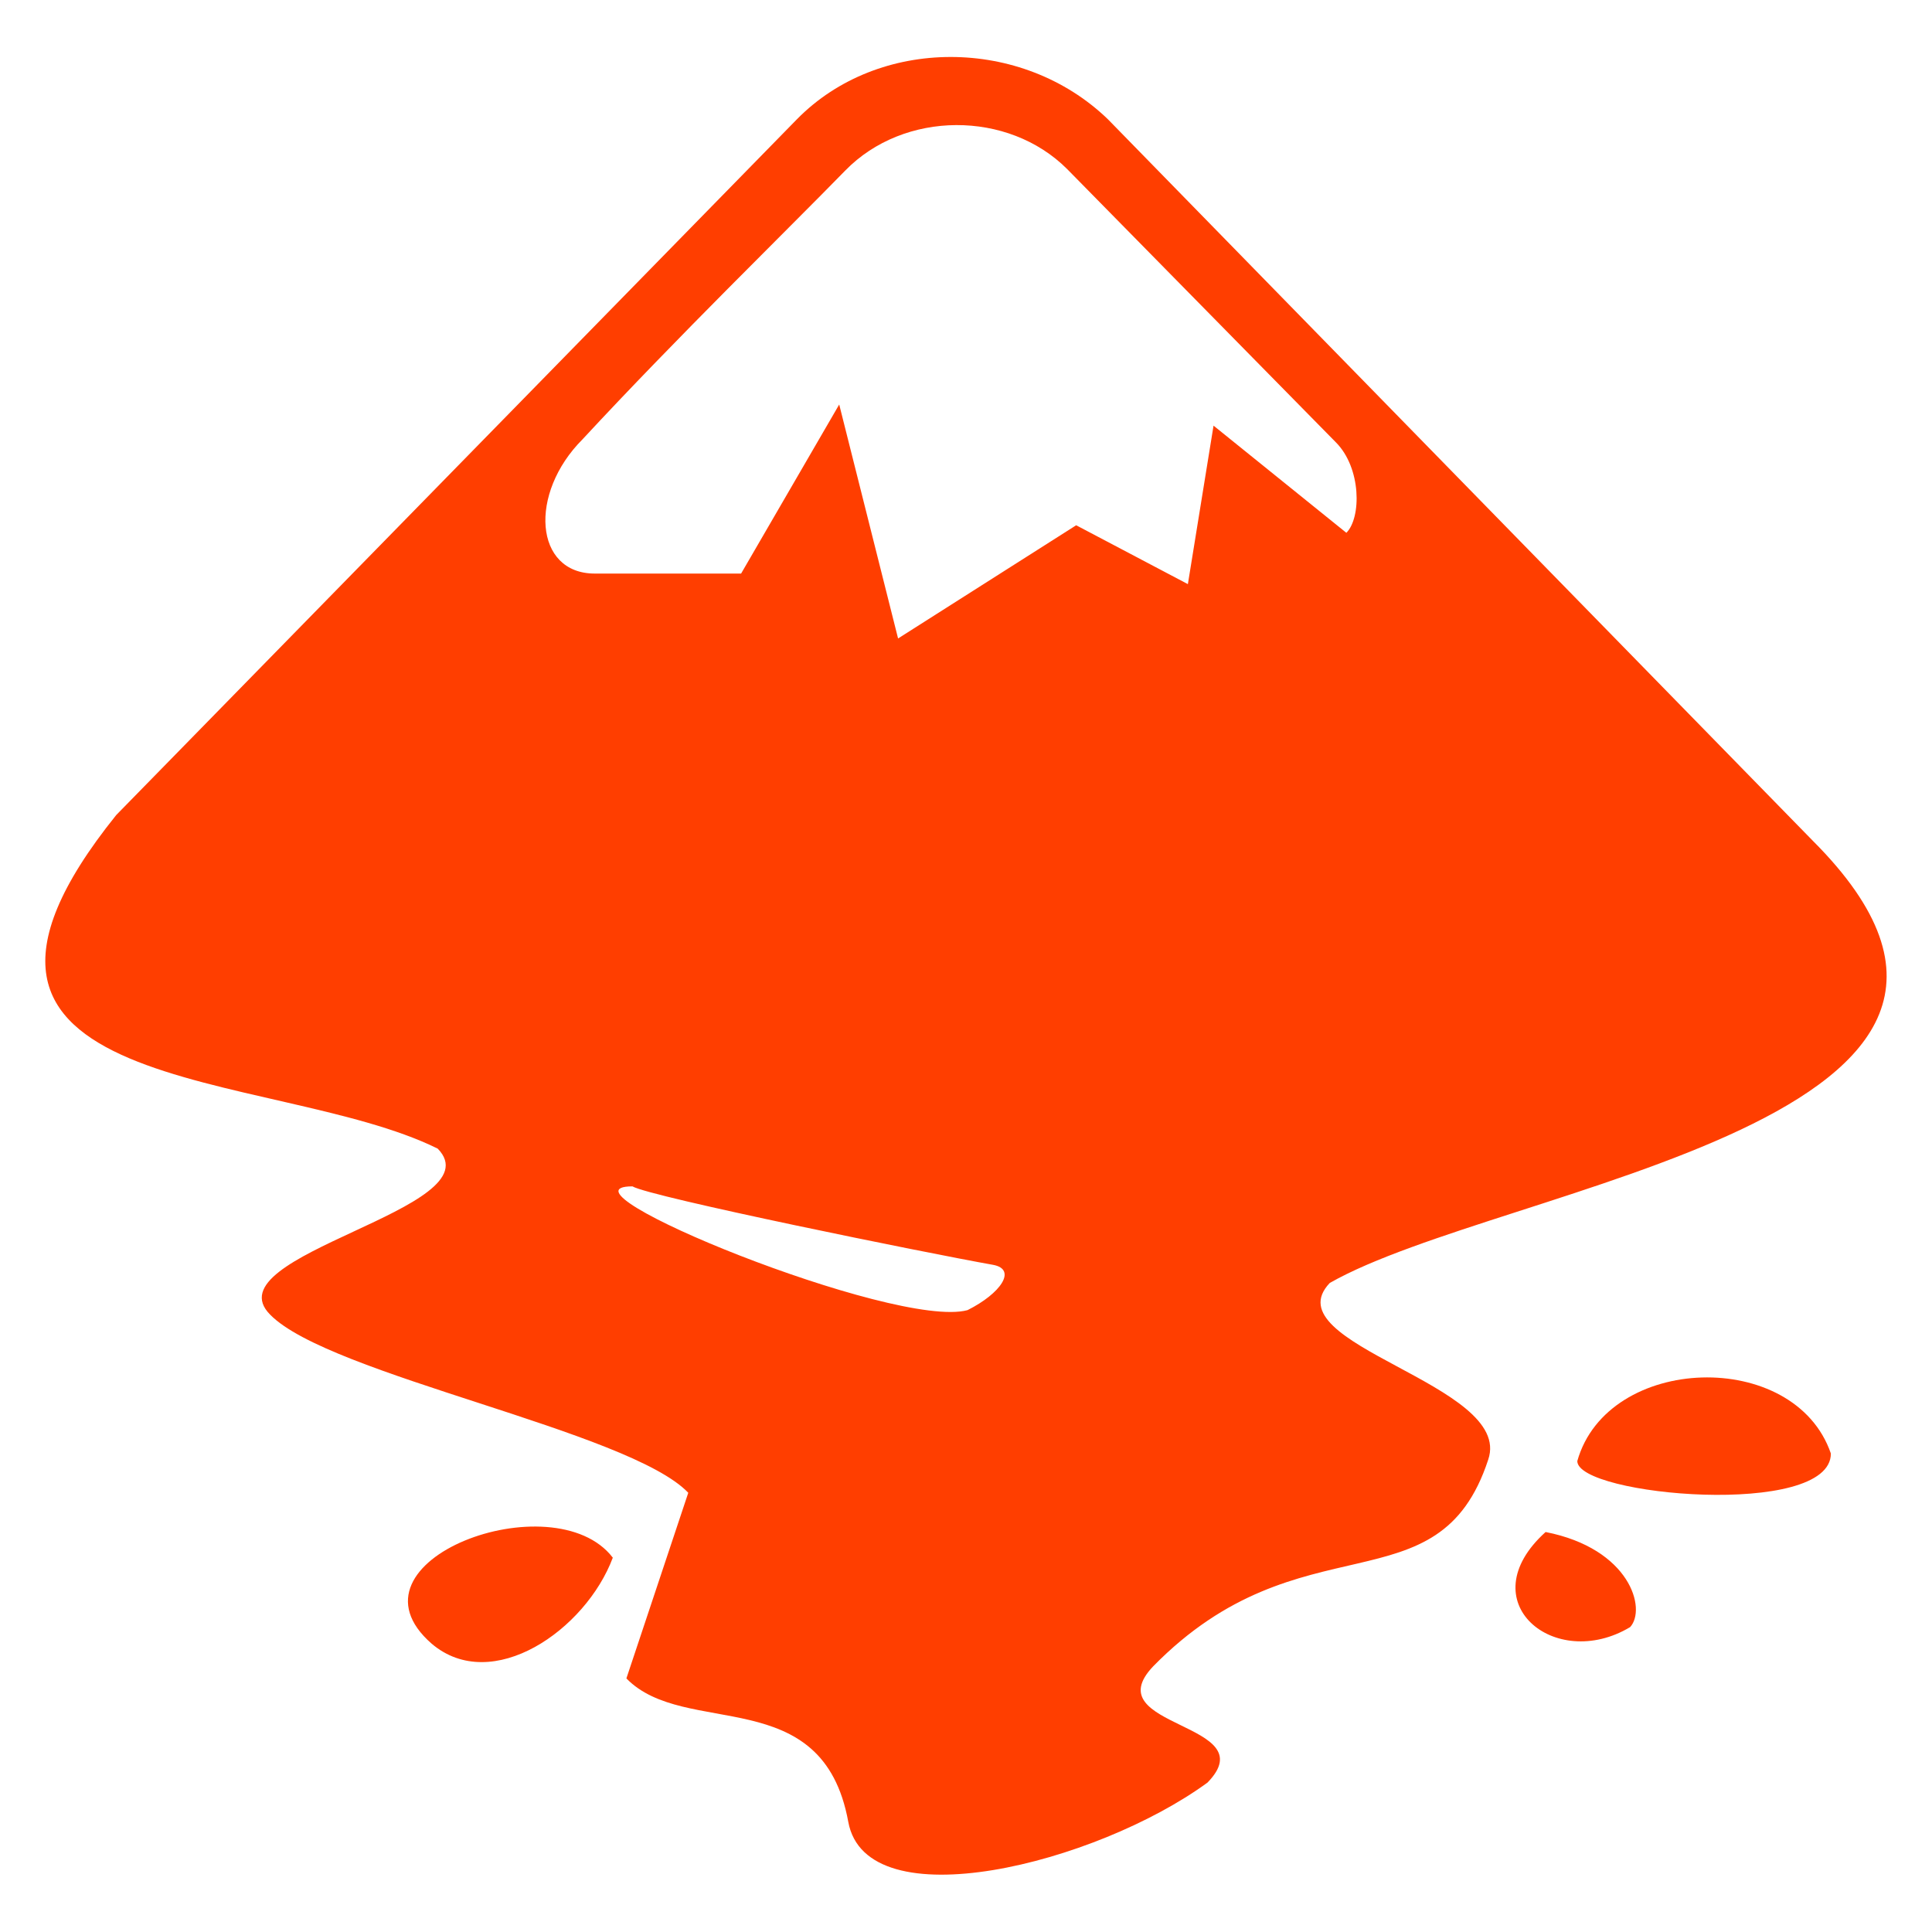
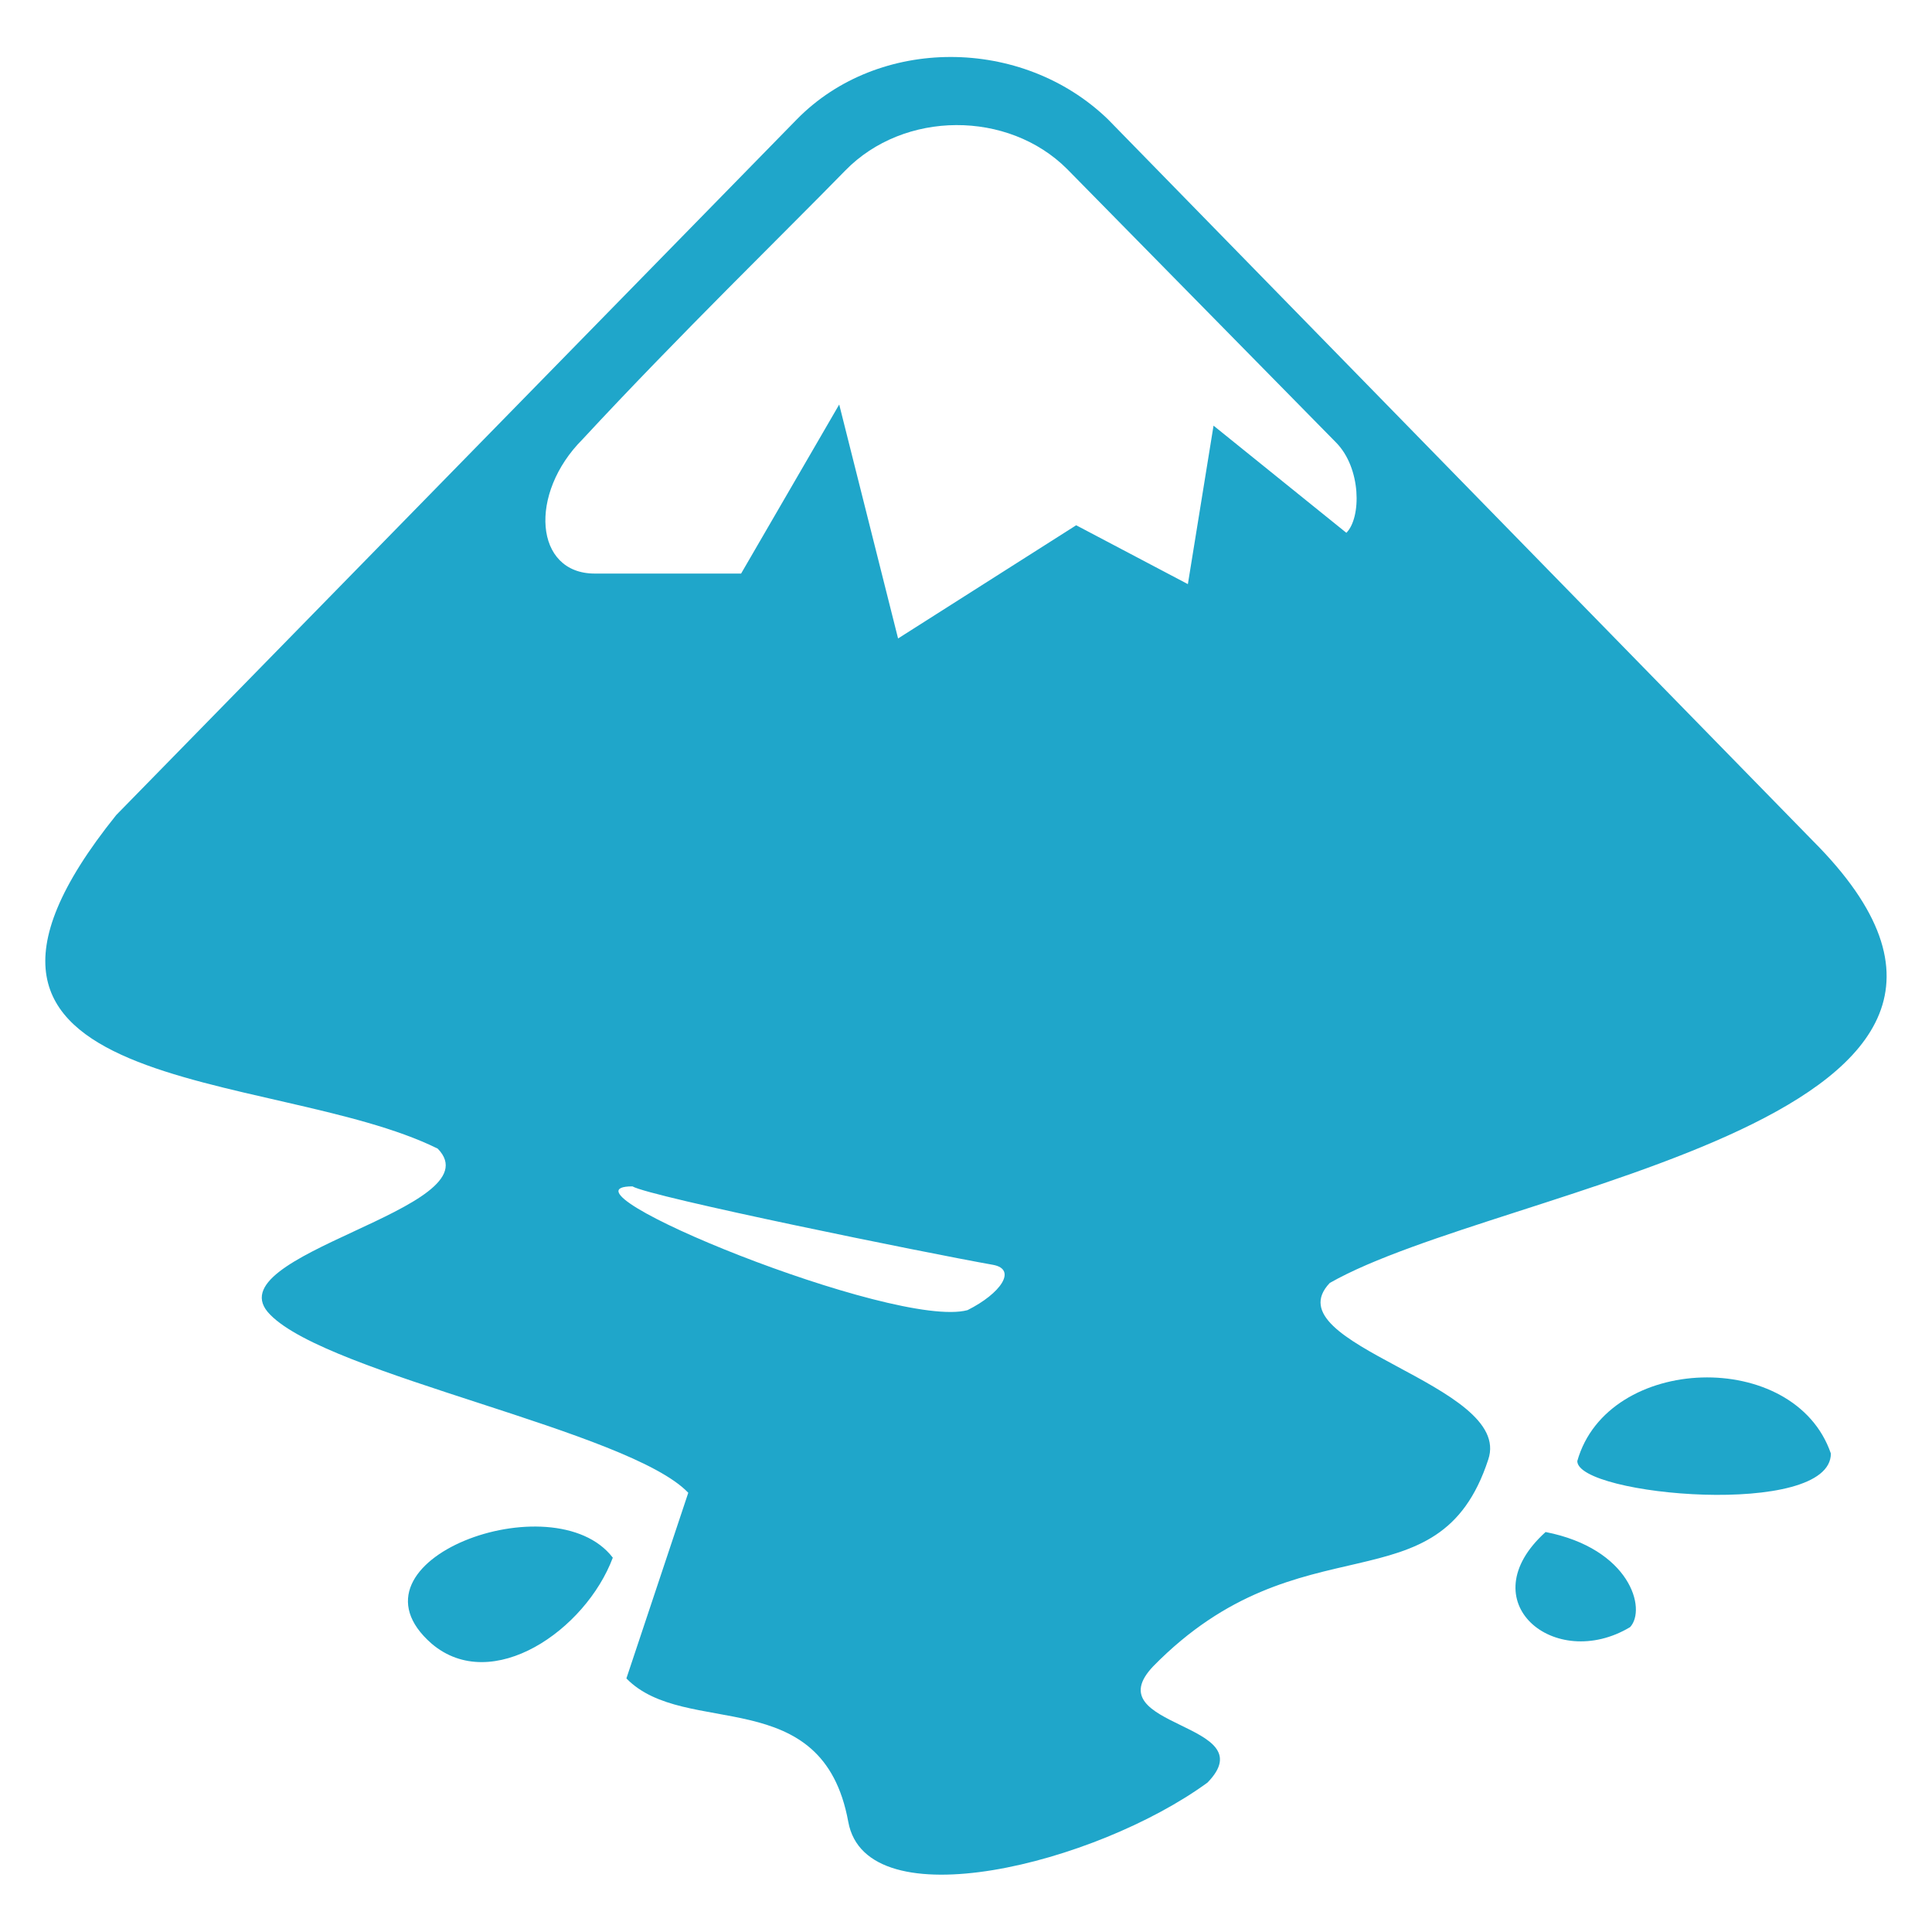
<svg xmlns="http://www.w3.org/2000/svg" viewBox="0 0 128 128">
-   <path fill="#ff3e00" d="M102.4 101.5c-5.1 4.6.6 9.3 5.6 6.3 1.1-1.2 0-5.2-5.6-6.3zm-73.8 7.4c4 3.4 10.2-.9 12-5.7-3.9-5.1-18.3.2-12 5.7zm75.9-12.1c0 2.3 16.8 3.8 16.8-.5-2.4-7-14.8-6.6-16.8.5zm15.6-41.1L73.4 7.9c-5.7-5.5-15.2-5.5-20.6 0L7.7 54C-7.5 72.9 18.1 70.7 29 76.1c3.9 4-15.1 7-11.1 11 3.9 4 23.8 7.7 27.7 11.8l-4.1 12.3c3.9 4 13 .2 14.7 9.5 1.2 6.6 16.4 2.8 23.8-2.6 3.9-4-7.5-3.6-3.6-7.7 9.8-10 18.9-3.6 22.2-13.7 1.7-5-14.4-7.6-10.5-11.7 11.4-6.5 50.5-10.8 32-29.3zm-56 31.1c-4.8 1.3-28-8.2-22.2-8.2 1.2.7 19.4 4.4 23.9 5.2 1.6.3.5 1.9-1.7 3zm25.1-51.5l-8.8-7.1-1.7 10.5-7.4-3.9-11.8 7.5-3.9-15.5L49.1 38h-9.7c-4 0-4.4-5.3-.8-8.9 6.3-6.8 13.5-13.8 17.4-17.8 3.9-4 10.8-4 14.7-.1l17.8 18.1c1.7 1.7 1.7 5 .7 6z" />
+   <path fill="#1fa6ca" d="M102.4 101.5c-5.1 4.6.6 9.3 5.6 6.3 1.1-1.2 0-5.2-5.6-6.3zm-73.8 7.4c4 3.4 10.2-.9 12-5.7-3.9-5.1-18.3.2-12 5.7zm75.9-12.1c0 2.3 16.8 3.8 16.8-.5-2.4-7-14.8-6.6-16.8.5zm15.6-41.1L73.4 7.9c-5.7-5.5-15.2-5.5-20.6 0L7.7 54C-7.5 72.9 18.1 70.7 29 76.1c3.9 4-15.1 7-11.1 11 3.9 4 23.8 7.7 27.7 11.8l-4.1 12.3c3.9 4 13 .2 14.7 9.5 1.2 6.6 16.4 2.8 23.8-2.6 3.9-4-7.5-3.6-3.6-7.7 9.8-10 18.9-3.6 22.2-13.7 1.7-5-14.4-7.6-10.5-11.7 11.4-6.5 50.5-10.8 32-29.3zm-56 31.1c-4.8 1.3-28-8.2-22.2-8.2 1.2.7 19.4 4.4 23.9 5.2 1.6.3.5 1.9-1.7 3zm25.1-51.5l-8.8-7.1-1.7 10.5-7.4-3.9-11.8 7.5-3.9-15.5L49.1 38h-9.7c-4 0-4.4-5.3-.8-8.9 6.3-6.8 13.5-13.8 17.4-17.8 3.9-4 10.8-4 14.7-.1l17.8 18.1c1.7 1.7 1.7 5 .7 6z" />
</svg>
